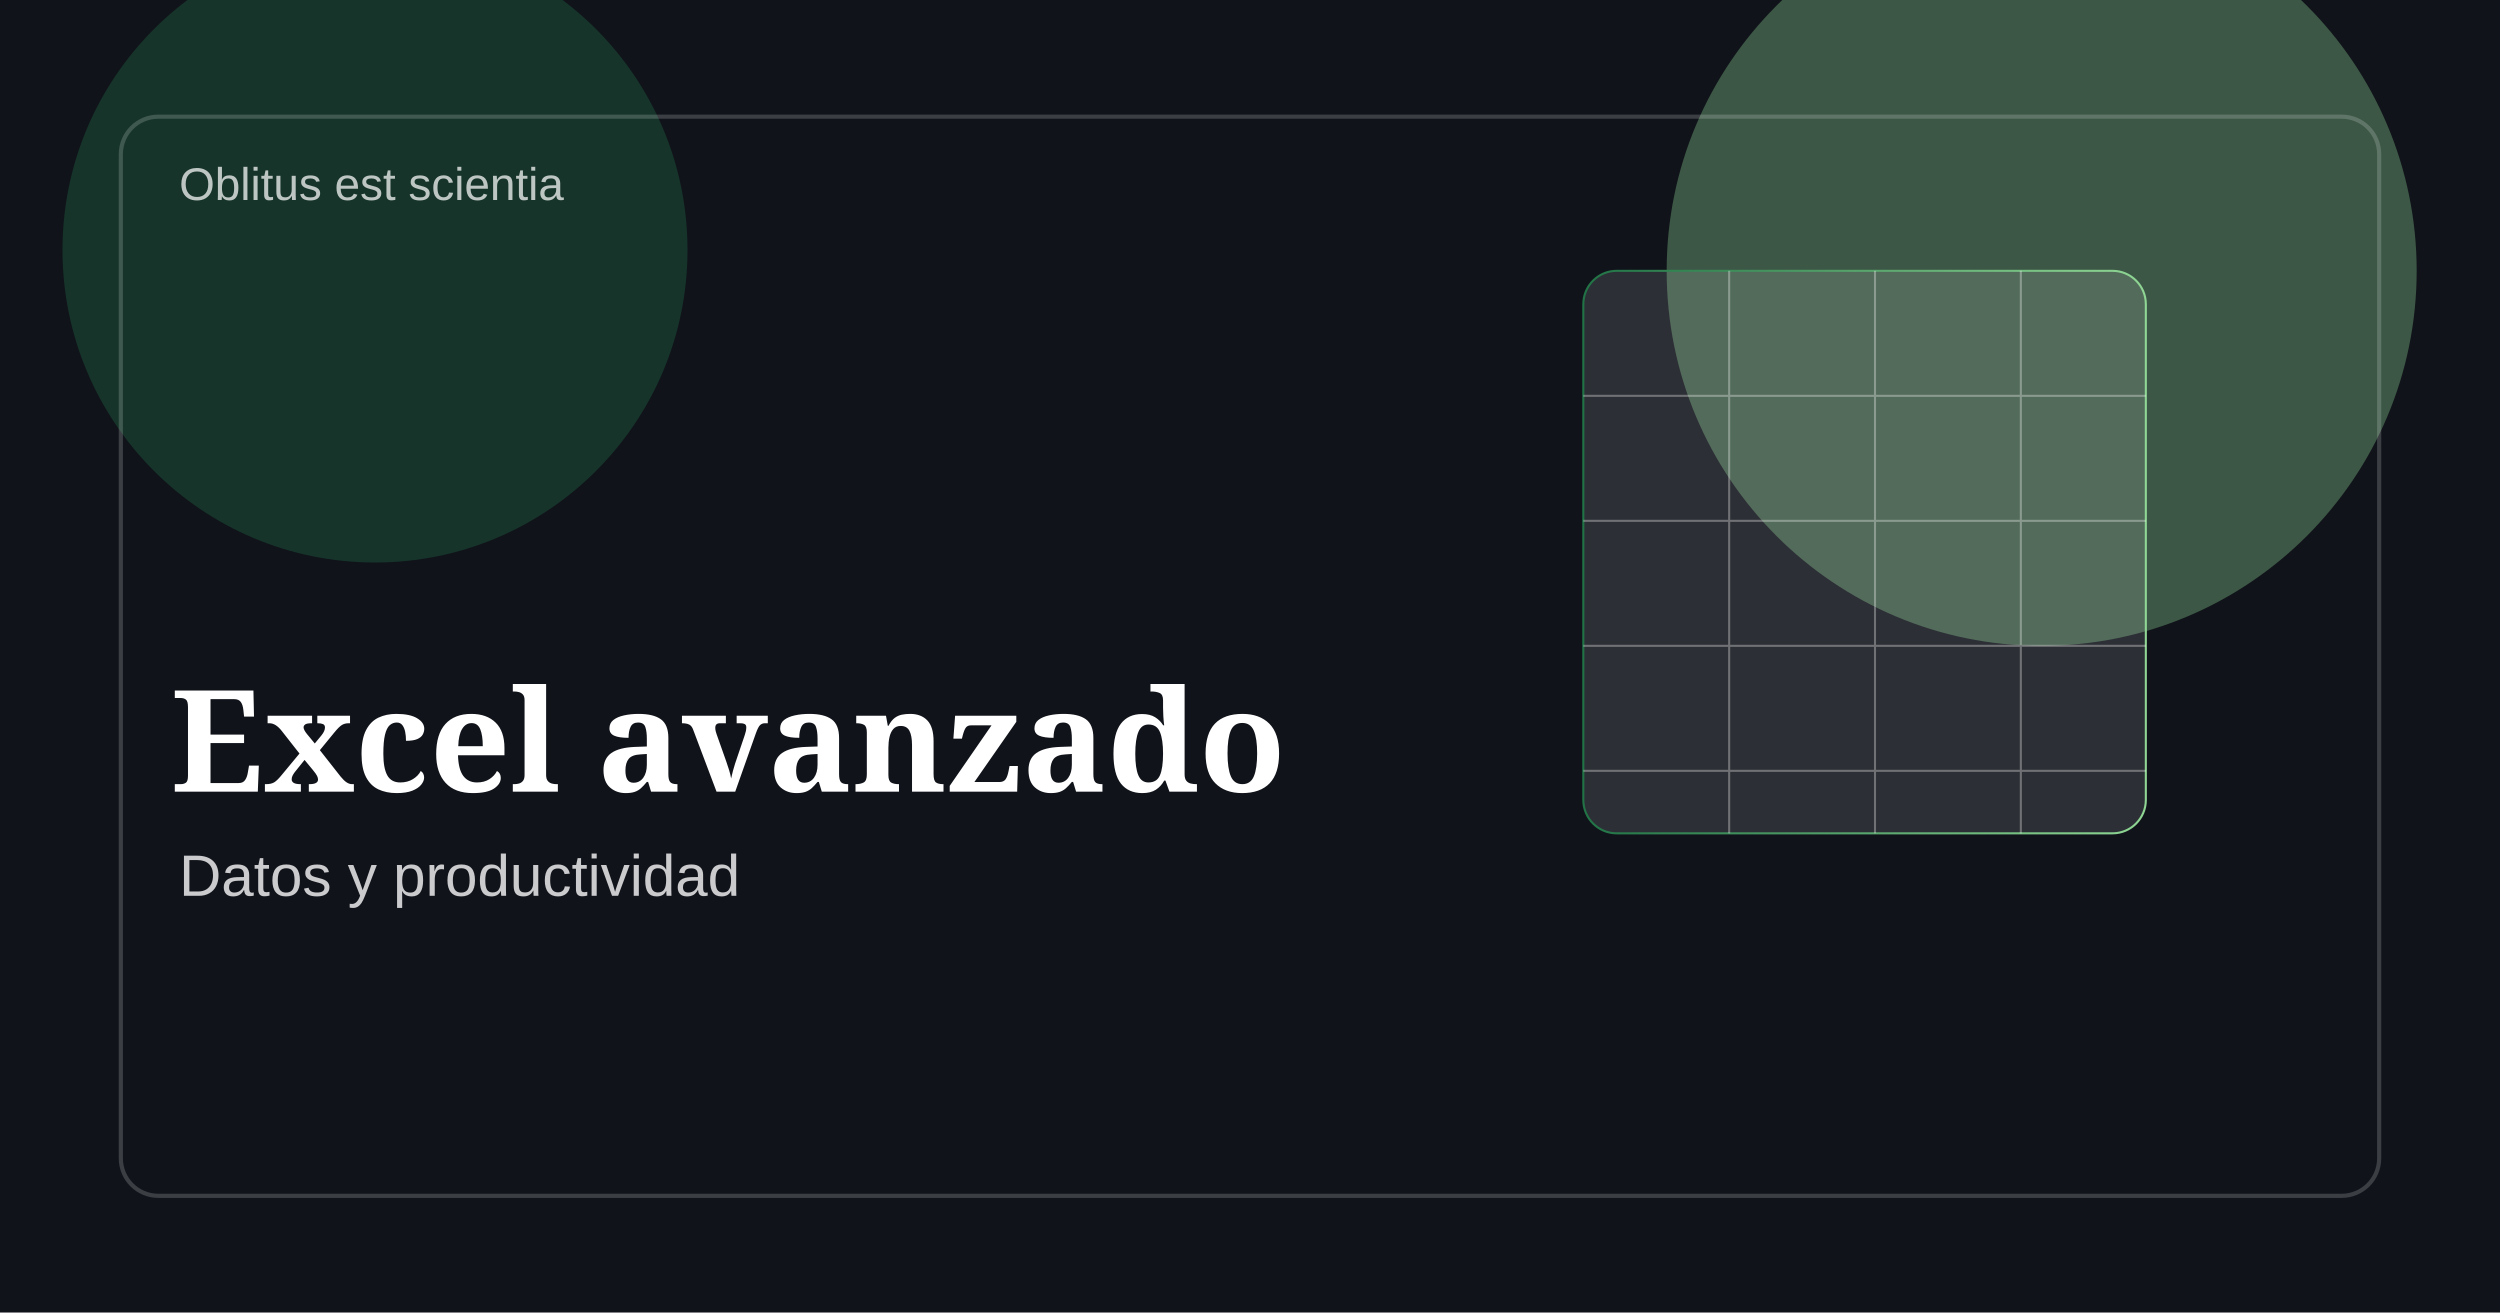
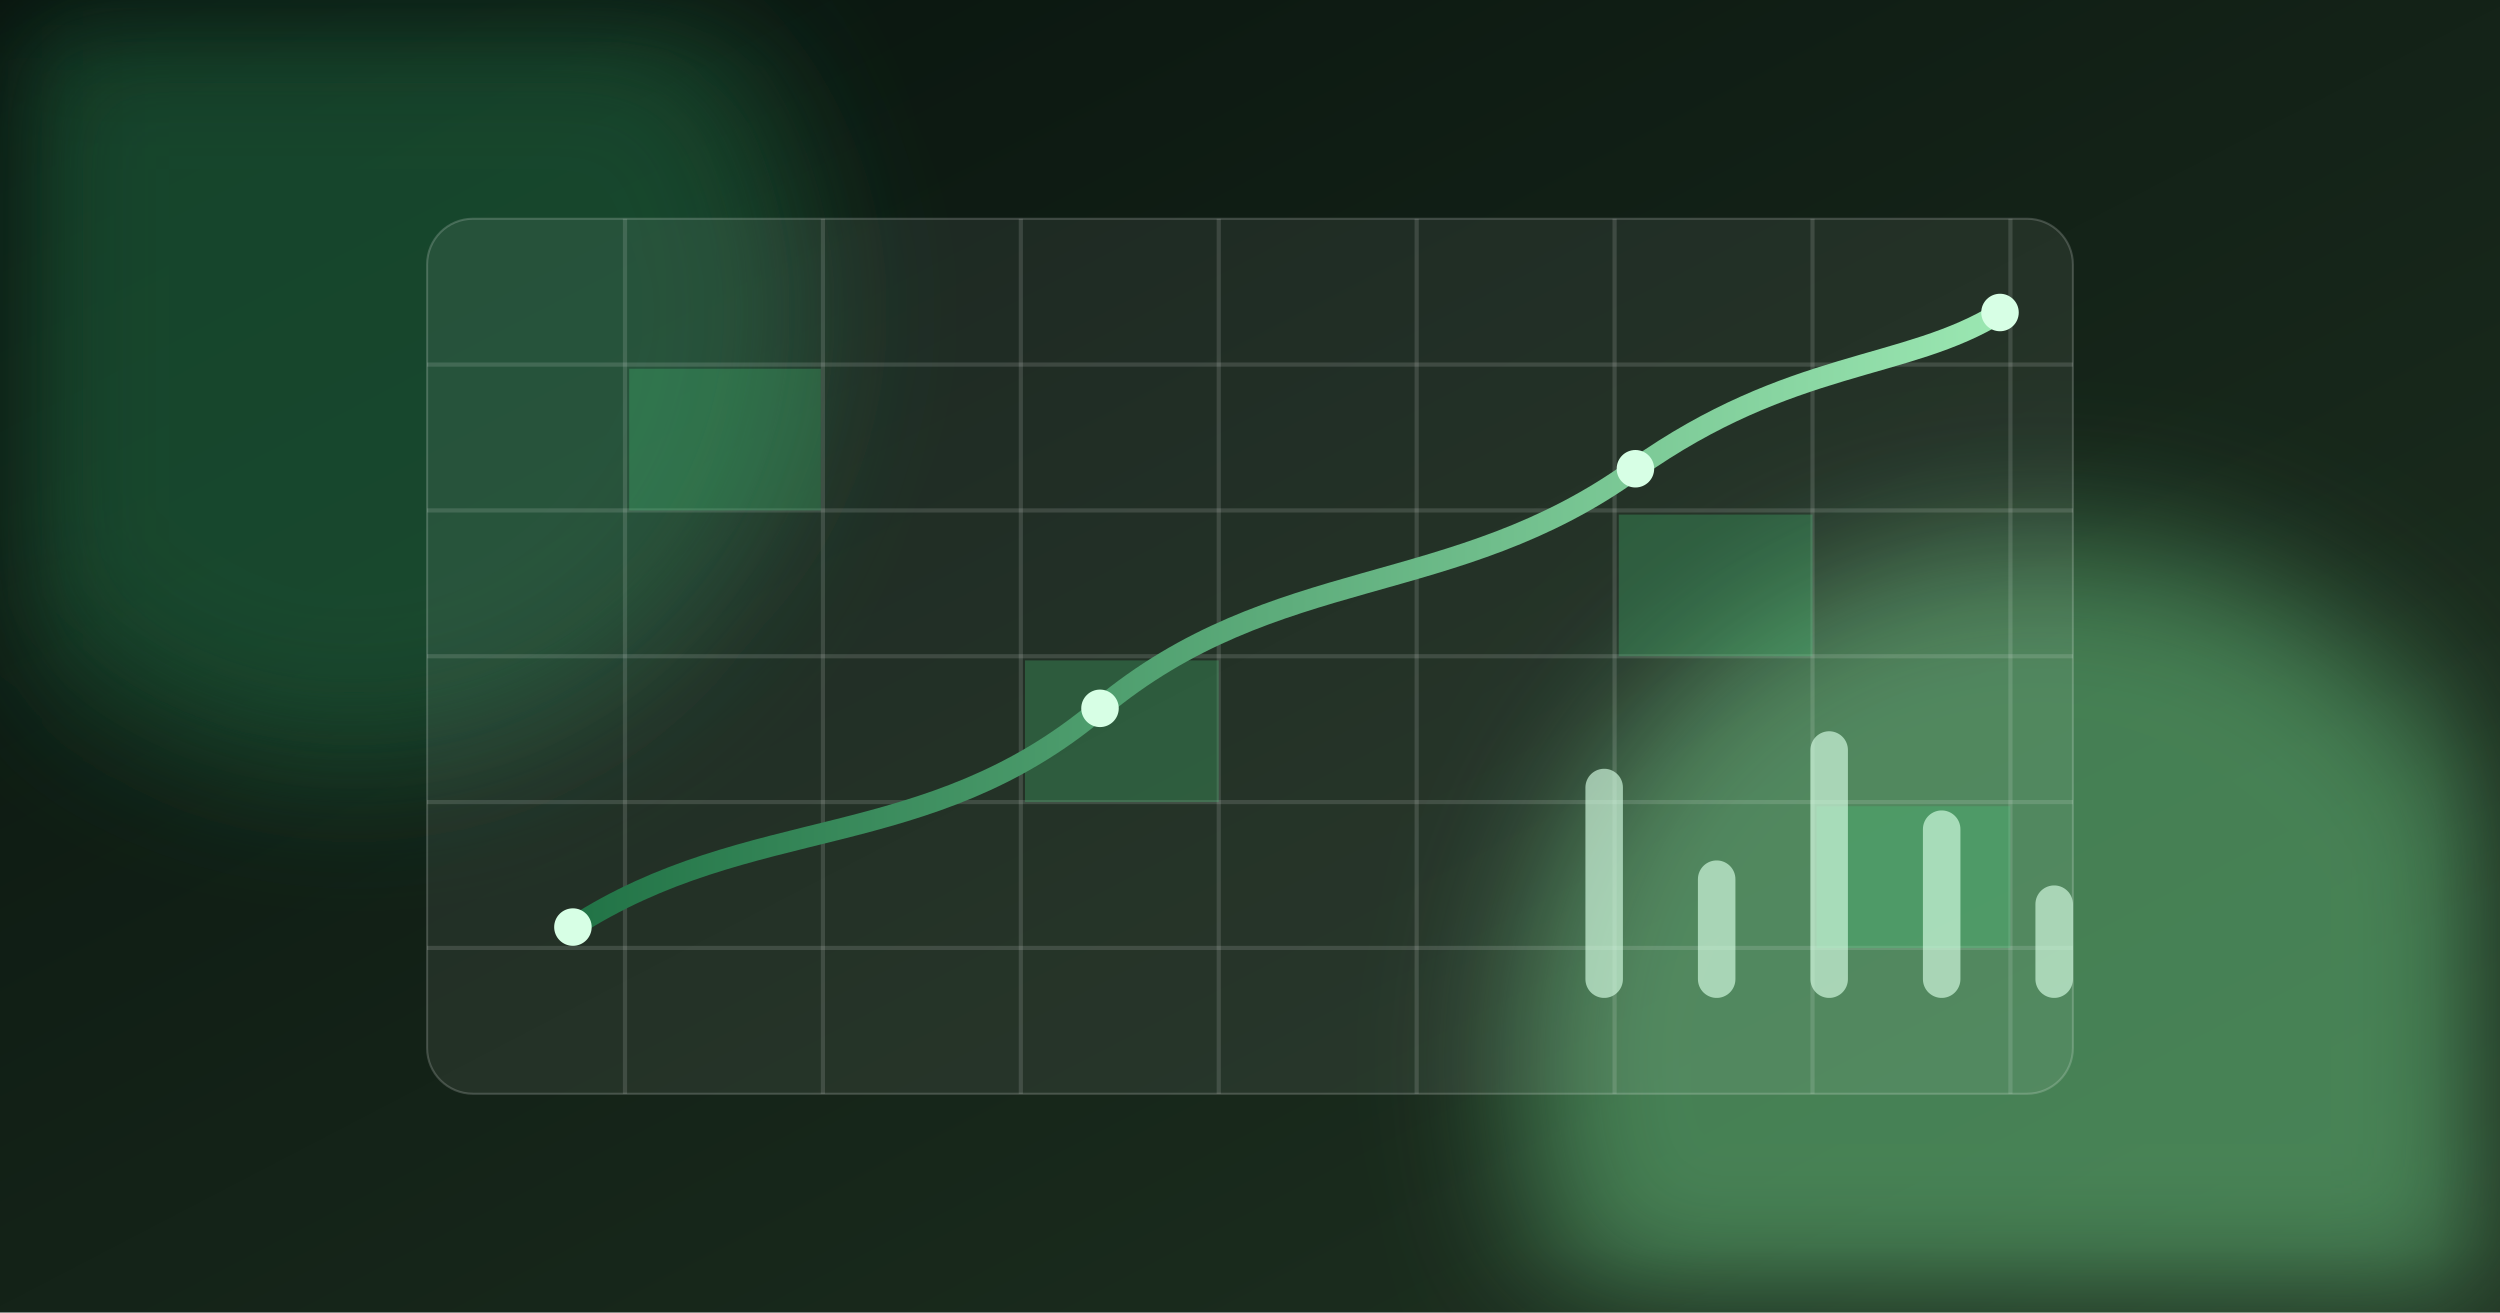
- <svg xmlns="http://www.w3.org/2000/svg" viewBox="0 0 1200 630">
+ <svg xmlns="http://www.w3.org/2000/svg" viewBox="0 0 1200 630" role="img" aria-label="Portada abstracta de hoja de cálculo y análisis de datos">
  <defs>
+     <linearGradient id="bg" x1="0" y1="0" x2="1" y2="1">
+       <stop stop-color="#07120d" />
+       <stop offset="1" stop-color="#203322" />
+     </linearGradient>
    <linearGradient id="g" x1="0" x2="1">
-       <stop offset="0" stop-color="#217346" />
-       <stop offset="1" stop-color="#8fd694" />
+       <stop stop-color="#217346" />
+       <stop offset="1" stop-color="#9be7b2" />
    </linearGradient>
+     <filter id="b">
+       <feGaussianBlur stdDeviation="34" />
+     </filter>
  </defs>
-   <rect width="1200" height="630" fill="#10131a" />
-   <circle cx="180" cy="120" r="150" fill="#217346" opacity=".35" />
-   <circle cx="980" cy="130" r="180" fill="#8fd694" opacity=".35" />
-   <rect x="760" y="130" width="270" height="270" rx="16" fill="rgba(255,255,255,.12)" stroke="url(#g)" />
-   <g stroke="rgba(255,255,255,.32)">
-     <path d="M760 190 H1030M760 250H1030M760 310H1030M760 370H1030M830 130V400M900 130V400M970 130V400" />
+   <rect width="1200" height="630" fill="url(#bg)" />
+   <g filter="url(#b)" opacity=".5">
+     <circle cx="170" cy="150" r="220" fill="#217346" />
+     <circle cx="980" cy="510" r="250" fill="#72d68b" />
  </g>
-   <rect x="58" y="56" width="1084" height="518" rx="18" fill="none" stroke="rgba(255,255,255,.18)" stroke-width="2" />
-   <text x="82" y="380" font-family="Georgia,serif" font-size="68" font-weight="700" fill="#fff">Excel avanzado</text>
-   <text x="86" y="430" font-family="Segoe UI,Arial,sans-serif" font-size="28" fill="rgba(255,255,255,.78)">Datos y productividad</text>
-   <text x="86" y="96" font-family="Segoe UI,Arial,sans-serif" font-size="22" fill="rgba(255,255,255,.72)">Oblitus est scientia</text>
+   <rect x="205" y="105" width="790" height="420" rx="22" fill="#fff" fill-opacity=".07" stroke="#fff" stroke-opacity=".18" />
+   <g stroke="#fff" stroke-opacity=".13" stroke-width="2">
+     <path d="M205 175H995M205 245H995M205 315H995M205 385H995M205 455H995" />
+     <path d="M300 105V525M395 105V525M490 105V525M585 105V525M680 105V525M775 105V525M870 105V525M965 105V525" />
+   </g>
+   <g fill="#48c97a" fill-opacity=".28">
+     <rect x="302" y="177" width="92" height="68" />
+     <rect x="492" y="317" width="93" height="68" />
+     <rect x="777" y="247" width="93" height="68" />
+     <rect x="872" y="387" width="93" height="68" />
+   </g>
+   <path d="M275 445C360 390 445 410 528 340C612 270 698 288 785 225C860 172 915 178 960 150" fill="none" stroke="url(#g)" stroke-width="10" stroke-linecap="round" />
+   <g fill="#d7ffe5">
+     <circle cx="275" cy="445" r="9" />
+     <circle cx="528" cy="340" r="9" />
+     <circle cx="785" cy="225" r="9" />
+     <circle cx="960" cy="150" r="9" />
+   </g>
+   <g transform="translate(770 360)" stroke="#d7ffe5" stroke-opacity=".65" stroke-width="18" stroke-linecap="round">
+     <path d="M0 110V18M54 110V62M108 110V0M162 110V38M216 110V74" />
+   </g>
</svg>
